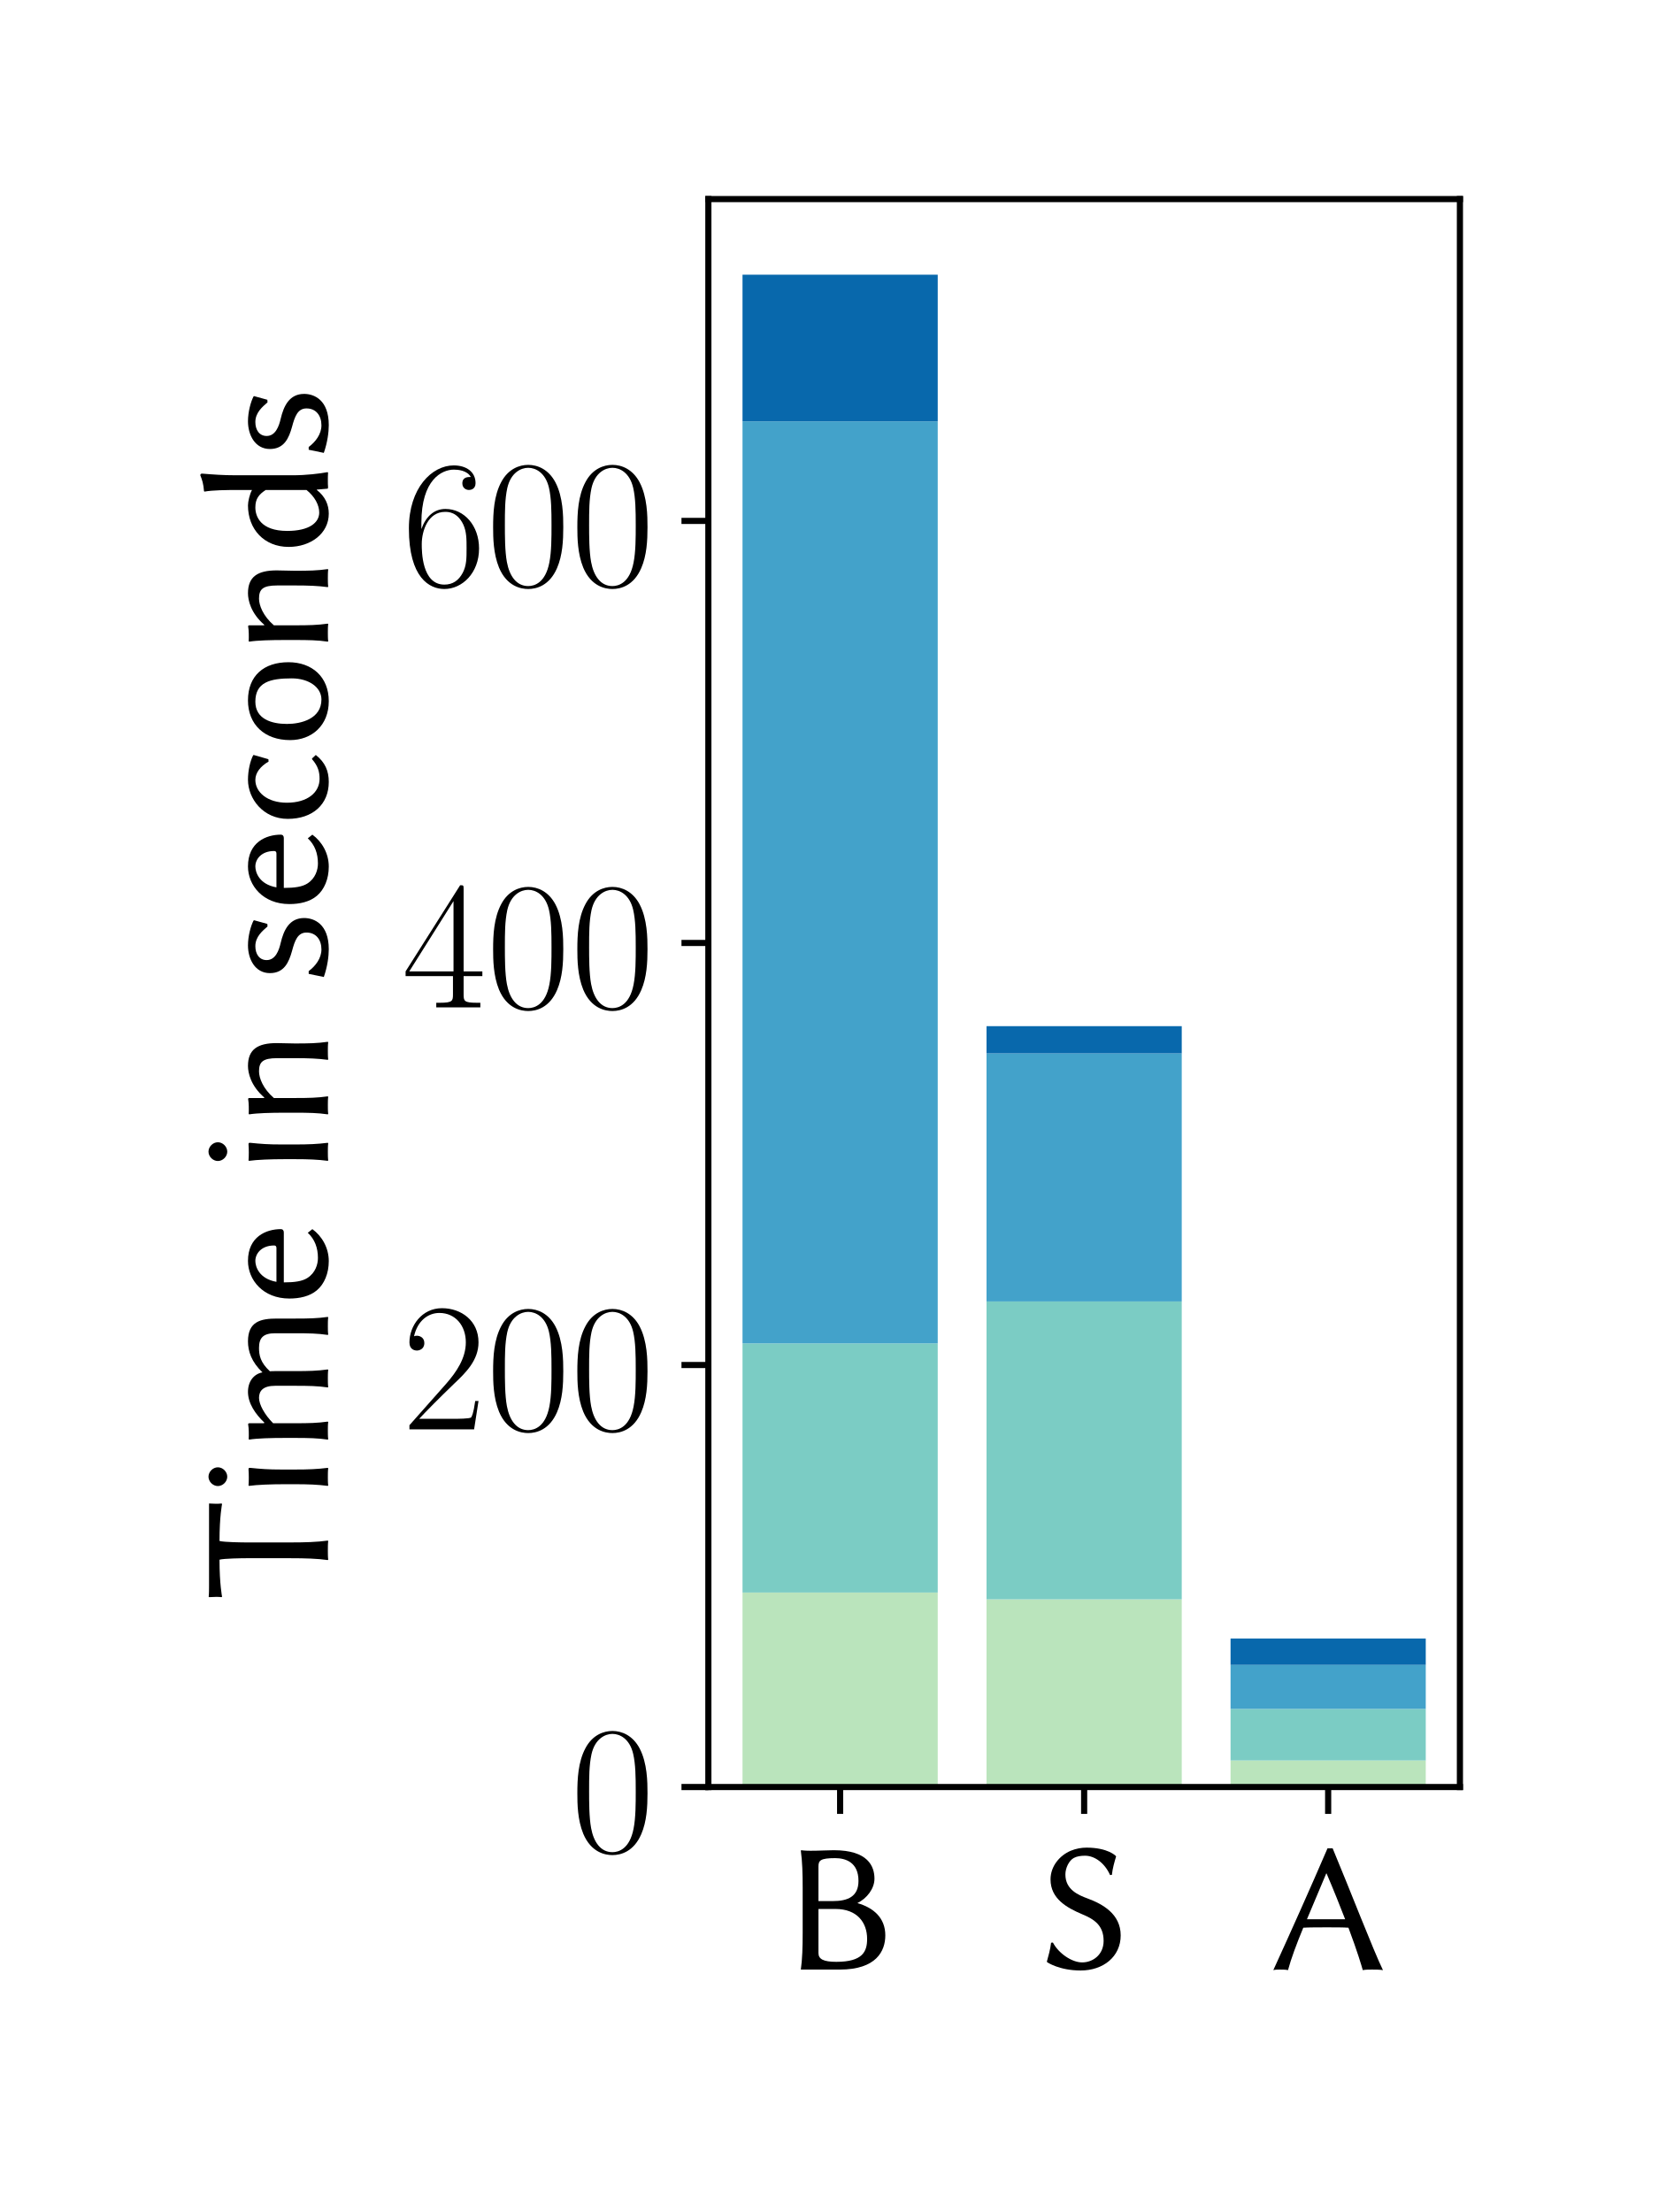
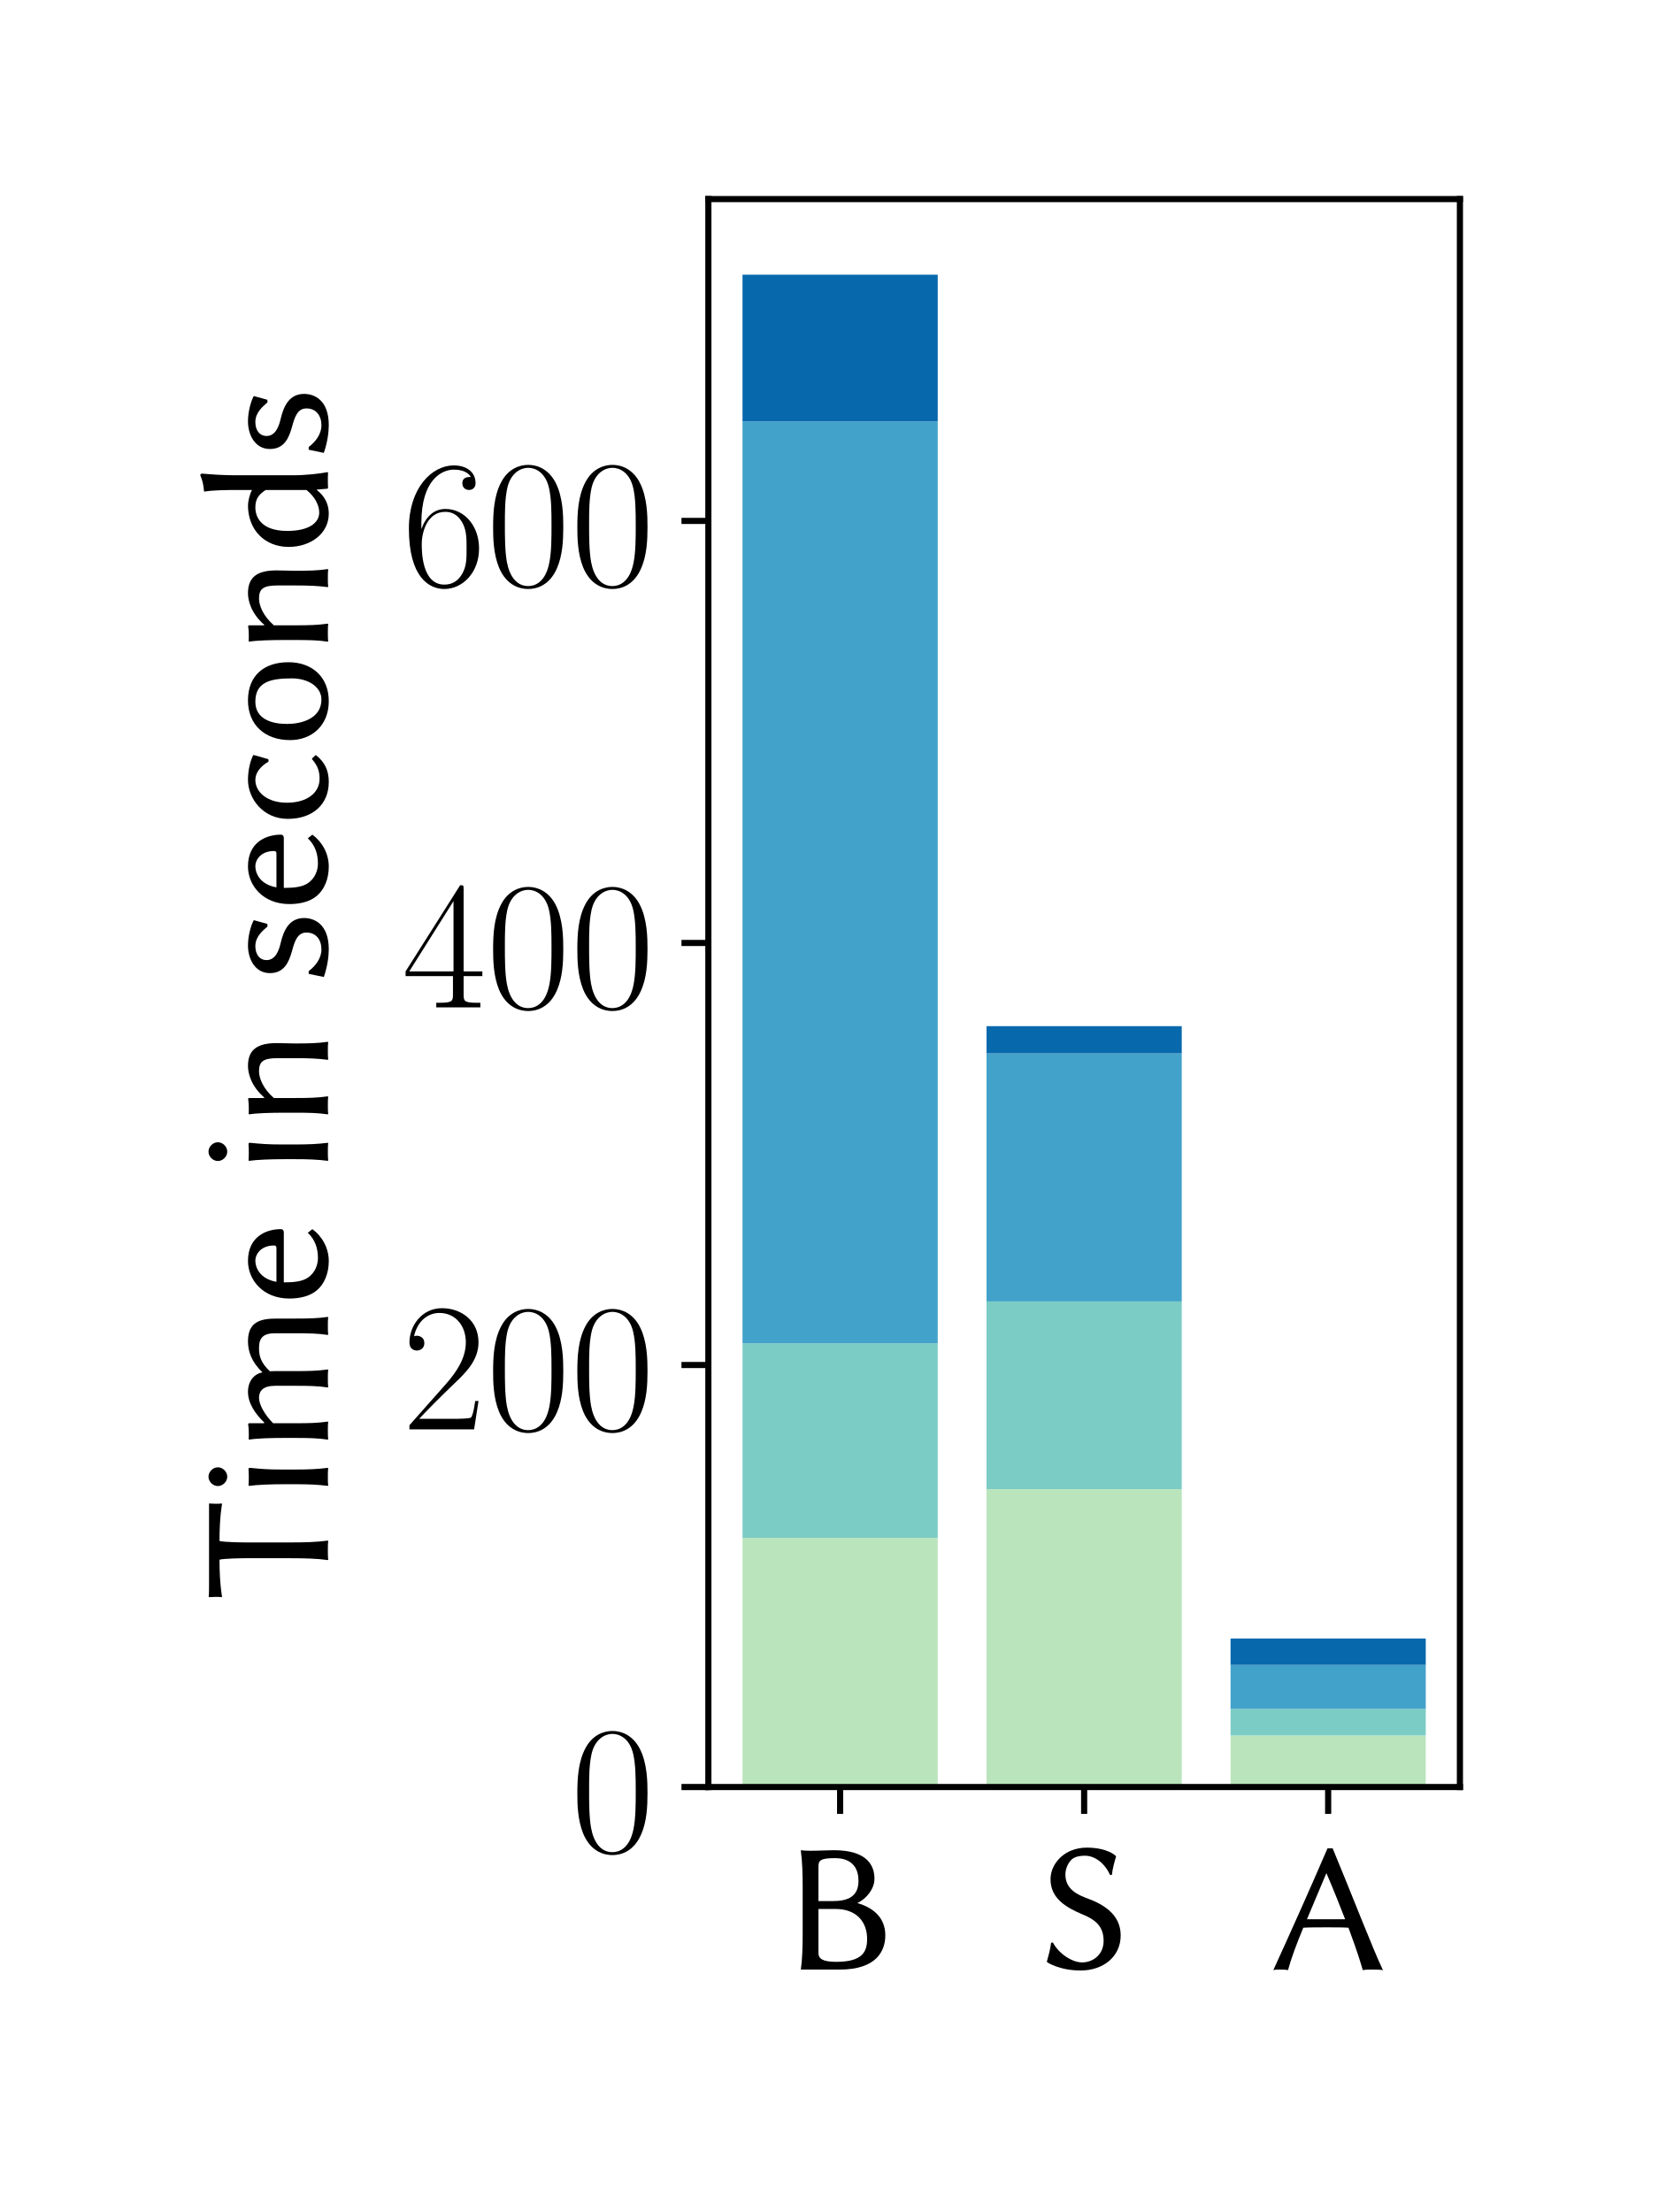
<svg xmlns="http://www.w3.org/2000/svg" xmlns:xlink="http://www.w3.org/1999/xlink" width="216pt" height="288pt" viewBox="0 0 216 288" version="1.1">
  <defs>
    <style type="text/css">*{stroke-linejoin: round; stroke-linecap: butt}</style>
  </defs>
  <g id="figure_1">
    <g id="patch_1">
      <path d="M 0 288  L 216 288  L 216 0  L 0 0  z " style="fill: #ffffff" />
    </g>
    <g id="axes_1">
      <g id="patch_2">
        <path d="M 92.227 232.67  L 190.08 232.67  L 190.08 25.92  L 92.227 25.92  z " style="fill: #ffffff" />
      </g>
      <g id="patch_3">
-         <path d="M 96.675 232.67  L 122.091 232.67  L 122.091 207.346  L 96.675 207.346  z " clip-path="url(#p65f0b84472)" style="fill: #bae4bc" />
+         <path d="M 96.675 232.67  L 122.091 232.67  L 122.091 200.233  L 96.675 200.233  z " clip-path="url(#p49f5ced54d)" style="fill: #bae4bc" />
      </g>
      <g id="patch_4">
-         <path d="M 128.445 232.67  L 153.862 232.67  L 153.862 208.232  L 128.445 208.232  z " clip-path="url(#p65f0b84472)" style="fill: #bae4bc" />
+         <path d="M 128.445 232.67  L 153.862 232.67  L 153.862 193.886  L 128.445 193.886  z " clip-path="url(#p49f5ced54d)" style="fill: #bae4bc" />
      </g>
      <g id="patch_5">
-         <path d="M 160.216 232.67  L 185.632 232.67  L 185.632 229.209  L 160.216 229.209  z " clip-path="url(#p65f0b84472)" style="fill: #bae4bc" />
+         <path d="M 160.216 232.67  L 185.632 232.67  L 185.632 225.959  L 160.216 225.959  z " clip-path="url(#p49f5ced54d)" style="fill: #bae4bc" />
      </g>
      <g id="patch_6">
-         <path d="M 96.675 207.346  L 122.091 207.346  L 122.091 174.908  L 96.675 174.908  z " clip-path="url(#p65f0b84472)" style="fill: #7bccc4" />
+         <path d="M 96.675 200.233  L 122.091 200.233  L 122.091 174.908  L 96.675 174.908  z " clip-path="url(#p49f5ced54d)" style="fill: #7bccc4" />
      </g>
      <g id="patch_7">
-         <path d="M 128.445 208.232  L 153.862 208.232  L 153.862 169.448  L 128.445 169.448  z " clip-path="url(#p65f0b84472)" style="fill: #7bccc4" />
+         <path d="M 128.445 193.886  L 153.862 193.886  L 153.862 169.448  L 128.445 169.448  z " clip-path="url(#p49f5ced54d)" style="fill: #7bccc4" />
      </g>
      <g id="patch_8">
-         <path d="M 160.216 229.209  L 185.632 229.209  L 185.632 222.498  L 160.216 222.498  z " clip-path="url(#p65f0b84472)" style="fill: #7bccc4" />
+         <path d="M 160.216 225.959  L 185.632 225.959  L 185.632 222.498  L 160.216 222.498  z " clip-path="url(#p49f5ced54d)" style="fill: #7bccc4" />
      </g>
      <g id="patch_9">
-         <path d="M 96.675 174.908  L 122.091 174.908  L 122.091 54.865  L 96.675 54.865  z " clip-path="url(#p65f0b84472)" style="fill: #43a2ca" />
+         <path d="M 96.675 174.908  L 122.091 174.908  L 122.091 54.865  L 96.675 54.865  z " clip-path="url(#p49f5ced54d)" style="fill: #43a2ca" />
      </g>
      <g id="patch_10">
-         <path d="M 128.445 169.448  L 153.862 169.448  L 153.862 137.15  L 128.445 137.15  z " clip-path="url(#p65f0b84472)" style="fill: #43a2ca" />
+         <path d="M 128.445 169.448  L 153.862 169.448  L 153.862 137.15  L 128.445 137.15  z " clip-path="url(#p49f5ced54d)" style="fill: #43a2ca" />
      </g>
      <g id="patch_11">
-         <path d="M 160.216 222.498  L 185.632 222.498  L 185.632 216.768  L 160.216 216.768  z " clip-path="url(#p65f0b84472)" style="fill: #43a2ca" />
+         <path d="M 160.216 222.498  L 185.632 222.498  L 185.632 216.768  L 160.216 216.768  z " clip-path="url(#p49f5ced54d)" style="fill: #43a2ca" />
      </g>
      <g id="patch_12">
-         <path d="M 96.675 54.865  L 122.091 54.865  L 122.091 35.765  L 96.675 35.765  z " clip-path="url(#p65f0b84472)" style="fill: #0868ac" />
+         <path d="M 96.675 54.865  L 122.091 54.865  L 122.091 35.765  L 96.675 35.765  z " clip-path="url(#p49f5ced54d)" style="fill: #0868ac" />
      </g>
      <g id="patch_13">
-         <path d="M 128.445 137.15  L 153.862 137.15  L 153.862 133.605  L 128.445 133.605  z " clip-path="url(#p65f0b84472)" style="fill: #0868ac" />
+         <path d="M 128.445 137.15  L 153.862 137.15  L 153.862 133.605  L 128.445 133.605  z " clip-path="url(#p49f5ced54d)" style="fill: #0868ac" />
      </g>
      <g id="patch_14">
-         <path d="M 160.216 216.768  L 185.632 216.768  L 185.632 213.33  L 160.216 213.33  z " clip-path="url(#p65f0b84472)" style="fill: #0868ac" />
+         <path d="M 160.216 216.768  L 185.632 216.768  L 185.632 213.33  L 160.216 213.33  z " clip-path="url(#p49f5ced54d)" style="fill: #0868ac" />
      </g>
      <g id="matplotlib.axis_1">
        <g id="xtick_1">
          <g id="line2d_1">
            <defs>
-               <path id="m3017b0d563" d="M 0 0  L 0 3.5  " style="stroke: #000000; stroke-width: 0.8" />
+               <path id="m78c6668e62" d="M 0 0  L 0 3.5  " style="stroke: #000000; stroke-width: 0.8" />
            </defs>
            <g>
-               <use xlink:href="#m3017b0d563" x="109.383" y="232.67" style="stroke: #000000; stroke-width: 0.8" />
+               <use xlink:href="#m78c6668e62" x="109.383" y="232.67" style="stroke: #000000; stroke-width: 0.8" />
            </g>
          </g>
          <g id="text_1">
            <g transform="translate(102.0188 256.4372) scale(0.24 -0.24)">
              <defs>
                <path id="LinBiolinumT-42" d="M 1216 3590  C 1216 3801 1280 3884 1798 3884  C 2157 3884 2611 3743 2611 3091  C 2611 2548 2246 2387 1715 2387  L 1216 2387  L 1216 3590  z M 1216 2112  L 1811 2112  C 2560 2112 2912 1644 2912 1069  C 2912 628 2758 270 1837 270  C 1389 270 1216 366 1216 576  L 1216 2112  z M 941 4141  C 723 4141 614 4160 614 4160  L 602 4141  C 653 3775 666 3338 666 2857  L 666 1284  C 666 803 653 346 602 0  L 608 0  C 608 0 717 0 941 0  C 1338 0 1389 0 1958 0  C 3232 0 3546 645 3546 1193  C 3546 1806 3130 2158 2573 2317  C 2899 2477 3168 2816 3168 3168  C 3168 3597 2944 4160 1754 4160  C 1530 4160 1261 4141 941 4141  z " transform="scale(0.015625)" />
              </defs>
              <use xlink:href="#LinBiolinumT-42" transform="scale(0.996264)" />
            </g>
          </g>
        </g>
        <g id="xtick_2">
          <g id="line2d_2">
            <g>
-               <use xlink:href="#m3017b0d563" x="141.154" y="232.67" style="stroke: #000000; stroke-width: 0.8" />
+               <use xlink:href="#m78c6668e62" x="141.154" y="232.67" style="stroke: #000000; stroke-width: 0.8" />
            </g>
          </g>
          <g id="text_2">
            <g transform="translate(135.1042 256.4372) scale(0.24 -0.24)">
              <defs>
                <path id="LinBiolinumT-53" d="M 1549 250  C 1190 250 730 564 531 942  L 467 935  C 442 704 371 468 320 276  L 333 256  C 333 256 749 -32 1498 -32  C 2285 -32 2893 449 2893 1192  C 2893 1936 2266 2282 1747 2475  C 1421 2596 966 2782 966 3314  C 966 3545 1094 3801 1261 3891  C 1370 3949 1504 3968 1651 3968  C 2003 3968 2349 3692 2522 3295  L 2586 3301  C 2611 3532 2675 3750 2733 3942  L 2720 3962  C 2720 3962 2451 4250 1702 4250  C 1530 4250 1338 4218 1152 4141  C 774 3981 448 3609 448 3142  C 448 2468 1018 2154 1549 1929  C 1965 1756 2298 1545 2298 1000  C 2298 519 1926 250 1549 250  z " transform="scale(0.015625)" />
              </defs>
              <use xlink:href="#LinBiolinumT-53" transform="scale(0.996264)" />
            </g>
          </g>
        </g>
        <g id="xtick_3">
          <g id="line2d_3">
            <g>
-               <use xlink:href="#m3017b0d563" x="172.924" y="232.67" style="stroke: #000000; stroke-width: 0.8" />
+               <use xlink:href="#m78c6668e62" x="172.924" y="232.67" style="stroke: #000000; stroke-width: 0.8" />
            </g>
          </g>
          <g id="text_3">
            <g transform="translate(165.4042 256.4372) scale(0.24 -0.24)">
              <defs>
                <path id="LinBiolinumT-41" d="M 2605 1754  C 2394 1754 2131 1754 1939 1754  C 1754 1754 1414 1754 1274 1754  L 1946 3349  L 1958 3349  C 2221 2733 2432 2202 2605 1754  z M 1146 1459  C 1306 1472 1754 1472 1971 1472  C 2214 1472 2566 1472 2720 1459  C 3034 621 3181 122 3219 -19  C 3328 0 3430 0 3539 0  C 3648 0 3814 0 3923 -19  C 3603 630 2758 2819 2170 4224  L 1990 4224  C 1376 2799 749 1399 102 -19  C 179 0 256 0 326 0  C 397 0 538 0 614 -19  C 717 371 915 902 1146 1459  z " transform="scale(0.015625)" />
              </defs>
              <use xlink:href="#LinBiolinumT-41" transform="scale(0.996264)" />
            </g>
          </g>
        </g>
      </g>
      <g id="matplotlib.axis_2">
        <g id="ytick_1">
          <g id="line2d_4">
            <defs>
-               <path id="m92b338f97a" d="M 0 0  L -3.5 0  " style="stroke: #000000; stroke-width: 0.8" />
+               <path id="mdbafa5ceaf" d="M 0 0  L -3.5 0  " style="stroke: #000000; stroke-width: 0.8" />
            </defs>
            <g>
-               <use xlink:href="#m92b338f97a" x="92.227" y="232.67" style="stroke: #000000; stroke-width: 0.8" />
+               <use xlink:href="#mdbafa5ceaf" x="92.227" y="232.67" style="stroke: #000000; stroke-width: 0.8" />
            </g>
          </g>
          <g id="text_4">
            <g transform="translate(74.26139 241.0536) scale(0.24 -0.24)">
              <defs>
                <path id="CMR17-30" d="M 2688 2025  C 2688 2416 2682 3080 2413 3591  C 2176 4039 1798 4198 1466 4198  C 1158 4198 768 4058 525 3597  C 269 3118 243 2524 243 2025  C 243 1661 250 1106 448 619  C 723 -39 1216 -128 1466 -128  C 1760 -128 2208 -7 2470 600  C 2662 1042 2688 1559 2688 2025  z M 1466 -26  C 1056 -26 813 325 723 812  C 653 1188 653 1738 653 2096  C 653 2588 653 2997 736 3387  C 858 3929 1216 4096 1466 4096  C 1728 4096 2067 3923 2189 3400  C 2272 3036 2278 2607 2278 2096  C 2278 1680 2278 1169 2202 792  C 2067 95 1690 -26 1466 -26  z " transform="scale(0.015625)" />
              </defs>
              <use xlink:href="#CMR17-30" transform="scale(0.996264)" />
            </g>
          </g>
        </g>
        <g id="ytick_2">
          <g id="line2d_5">
            <g>
-               <use xlink:href="#m92b338f97a" x="92.227" y="177.722" style="stroke: #000000; stroke-width: 0.8" />
+               <use xlink:href="#mdbafa5ceaf" x="92.227" y="177.722" style="stroke: #000000; stroke-width: 0.8" />
            </g>
          </g>
          <g id="text_5">
            <g transform="translate(52.32997 186.1053) scale(0.24 -0.24)">
              <defs>
                <path id="CMR17-32" d="M 2669 989  L 2554 989  C 2490 536 2438 459 2413 420  C 2381 369 1920 369 1830 369  L 602 369  C 832 619 1280 1072 1824 1597  C 2214 1967 2669 2402 2669 3035  C 2669 3790 2067 4224 1395 4224  C 691 4224 262 3604 262 3030  C 262 2780 448 2748 525 2748  C 589 2748 781 2787 781 3010  C 781 3207 614 3264 525 3264  C 486 3264 448 3258 422 3245  C 544 3790 915 4058 1306 4058  C 1862 4058 2227 3617 2227 3035  C 2227 2479 1901 2000 1536 1584  L 262 146  L 262 0  L 2515 0  L 2669 989  z " transform="scale(0.015625)" />
              </defs>
              <use xlink:href="#CMR17-32" transform="scale(0.996264)" />
              <use xlink:href="#CMR17-30" transform="translate(45.69048 0) scale(0.996264)" />
              <use xlink:href="#CMR17-30" transform="translate(91.38095 0) scale(0.996264)" />
            </g>
          </g>
        </g>
        <g id="ytick_3">
          <g id="line2d_6">
            <g>
-               <use xlink:href="#m92b338f97a" x="92.227" y="122.774" style="stroke: #000000; stroke-width: 0.8" />
+               <use xlink:href="#mdbafa5ceaf" x="92.227" y="122.774" style="stroke: #000000; stroke-width: 0.8" />
            </g>
          </g>
          <g id="text_6">
            <g transform="translate(52.32997 131.1571) scale(0.24 -0.24)">
              <defs>
                <path id="CMR17-34" d="M 2150 4122  C 2150 4256 2144 4256 2029 4256  L 128 1254  L 128 1088  L 1779 1088  L 1779 457  C 1779 224 1766 160 1318 160  L 1197 160  L 1197 0  C 1402 0 1747 0 1965 0  C 2182 0 2528 0 2733 0  L 2733 160  L 2611 160  C 2163 160 2150 224 2150 457  L 2150 1088  L 2803 1088  L 2803 1254  L 2150 1254  L 2150 4122  z M 1798 3703  L 1798 1254  L 256 1254  L 1798 3703  z " transform="scale(0.015625)" />
              </defs>
              <use xlink:href="#CMR17-34" transform="scale(0.996264)" />
              <use xlink:href="#CMR17-30" transform="translate(45.69048 0) scale(0.996264)" />
              <use xlink:href="#CMR17-30" transform="translate(91.38095 0) scale(0.996264)" />
            </g>
          </g>
        </g>
        <g id="ytick_4">
          <g id="line2d_7">
            <g>
-               <use xlink:href="#m92b338f97a" x="92.227" y="67.825" style="stroke: #000000; stroke-width: 0.8" />
+               <use xlink:href="#mdbafa5ceaf" x="92.227" y="67.825" style="stroke: #000000; stroke-width: 0.8" />
            </g>
          </g>
          <g id="text_7">
            <g transform="translate(52.32997 76.20883) scale(0.24 -0.24)">
              <defs>
                <path id="CMR17-36" d="M 678 2176  C 678 3690 1395 4032 1811 4032  C 1946 4032 2272 4009 2400 3776  C 2298 3776 2106 3776 2106 3553  C 2106 3381 2246 3323 2336 3323  C 2394 3323 2566 3348 2566 3560  C 2566 3954 2246 4179 1805 4179  C 1043 4179 243 3390 243 1984  C 243 253 966 -128 1478 -128  C 2099 -128 2688 427 2688 1283  C 2688 2081 2170 2662 1517 2662  C 1126 2662 838 2407 678 1960  L 678 2176  z M 1478 25  C 691 25 691 1200 691 1436  C 691 1896 909 2560 1504 2560  C 1613 2560 1926 2560 2138 2120  C 2253 1870 2253 1609 2253 1289  C 2253 944 2253 690 2118 434  C 1978 171 1773 25 1478 25  z " transform="scale(0.015625)" />
              </defs>
              <use xlink:href="#CMR17-36" transform="scale(0.996264)" />
              <use xlink:href="#CMR17-30" transform="translate(45.69048 0) scale(0.996264)" />
              <use xlink:href="#CMR17-30" transform="translate(91.38095 0) scale(0.996264)" />
            </g>
          </g>
        </g>
        <g id="text_8">
          <g transform="translate(42.68713 208.3067) rotate(-90) scale(0.24 -0.24)">
            <defs>
              <path id="LinBiolinumT-54" d="M 1453 2854  L 1453 1286  C 1453 806 1440 351 1389 6  L 1402 -13  C 1478 0 1651 0 1728 0  C 1805 0 1978 0 2054 -13  L 2067 6  C 2016 371 2003 806 2003 1286  L 2003 2854  C 2003 2963 2010 3622 2054 3776  C 2912 3776 3347 3686 3347 3686  L 3360 3712  C 3347 3809 3347 3958 3360 4141  L 3347 4141  C 3245 4141 3098 4141 2963 4141  L 493 4141  C 358 4141 211 4141 109 4154  L 96 4135  C 109 3955 109 3808 96 3712  L 109 3686  C 109 3686 544 3776 1402 3776  C 1446 3622 1453 2963 1453 2854  z " transform="scale(0.015625)" />
              <path id="LinBiolinumT-69" d="M 512 3833  C 512 3660 666 3506 838 3506  C 1011 3506 1165 3660 1165 3833  C 1165 4006 1011 4160 838 4160  C 666 4160 512 4006 512 3833  z M 576 1506  L 576 1155  C 576 676 563 351 518 6  L 531 -13  C 608 0 755 0 832 0  C 909 0 1056 0 1133 -13  L 1146 6  C 1101 370 1088 670 1088 1155  L 1088 1609  C 1088 2088 1107 2318 1146 2707  C 1146 2759 1139 2765 1088 2765  C 941 2752 666 2752 531 2765  L 518 2745  C 557 2471 576 1985 576 1506  z " transform="scale(0.015625)" />
              <path id="LinBiolinumT-6d" d="M 1037 2231  L 1037 2717  C 1037 2765 1030 2778 998 2778  C 858 2752 627 2752 480 2759  L 467 2739  C 512 2466 525 1981 525 1503  L 525 1152  C 525 675 518 350 467 6  L 480 -13  C 557 0 704 0 781 0  C 858 0 1005 0 1082 -13  L 1094 6  C 1043 366 1037 662 1037 1142  L 1037 1907  C 1338 2209 1696 2399 1920 2399  C 2163 2399 2342 2260 2342 1837  L 2342 1142  C 2342 668 2336 347 2285 6  L 2298 -13  C 2374 0 2522 0 2598 0  C 2675 0 2822 0 2899 -13  L 2912 6  C 2861 366 2854 662 2854 1142  L 2854 1780  C 2854 1868 2854 1944 2848 2020  C 3155 2355 3411 2399 3661 2399  C 4006 2399 4173 2260 4173 1837  L 4173 1142  C 4173 668 4166 347 4115 6  L 4128 -13  C 4205 0 4352 0 4429 0  C 4506 0 4653 0 4730 -13  L 4742 6  C 4691 367 4685 664 4685 1144  L 4685 1778  C 4685 2341 4582 2784 3891 2784  C 3546 2784 3174 2662 2810 2279  C 2752 2586 2490 2784 2131 2784  C 1734 2784 1357 2529 1056 2210  L 1037 2231  z " transform="scale(0.015625)" />
              <path id="LinBiolinumT-65" d="M 800 1792  C 909 2399 1331 2527 1530 2527  C 1786 2527 2067 2311 2067 1874  C 2067 1821 2042 1792 1978 1792  L 800 1792  z M 2509 700  C 2285 456 1984 346 1632 346  C 1414 346 1114 431 934 715  C 819 895 781 1160 781 1535  L 2522 1535  C 2592 1535 2637 1572 2637 1638  C 2637 2147 2374 2784 1530 2784  C 870 2784 218 2263 218 1341  C 218 984 294 633 506 382  C 723 124 1094 -32 1523 -32  C 1984 -32 2394 205 2637 540  L 2509 700  z " transform="scale(0.015625)" />
              <path id="LinBiolinumT-6e" d="M 2944 1144  C 2944 1348 2957 1581 2957 1784  C 2957 2442 2739 2784 2163 2784  C 1920 2784 1466 2688 1056 2210  L 1043 2231  L 1043 2717  C 1043 2765 1037 2778 1005 2778  C 864 2752 634 2752 486 2759  L 474 2739  C 518 2466 531 1981 531 1503  L 531 1152  C 531 675 525 350 474 6  L 486 -13  C 563 0 710 0 787 0  C 864 0 1011 0 1088 -13  L 1101 6  C 1050 366 1043 662 1043 1142  L 1043 1881  C 1370 2260 1741 2399 1971 2399  C 2298 2399 2432 2273 2432 1761  L 2432 1142  C 2432 668 2419 347 2374 6  L 2387 -13  C 2464 0 2611 0 2688 0  C 2765 0 2912 0 2989 -13  L 3002 6  C 2950 367 2944 664 2944 1144  z " transform="scale(0.015625)" />
              <path id="LinBiolinumT-73" d="M 320 668  L 211 141  C 576 13 934 -32 1178 -32  C 2061 -32 2266 481 2266 826  C 2266 1338 1850 1539 1395 1645  C 1152 1701 800 1820 800 2133  C 800 2389 1011 2527 1286 2527  C 1619 2527 1824 2271 1971 2103  L 2061 2109  L 2189 2572  L 2176 2591  C 1990 2687 1638 2784 1312 2784  C 838 2784 346 2539 346 2020  C 346 1520 730 1357 1114 1250  C 1485 1151 1760 1050 1760 744  C 1760 412 1510 224 1171 224  C 864 224 595 428 416 668  L 320 668  z " transform="scale(0.015625)" />
              <path id="LinBiolinumT-63" d="M 1600 2527  C 1850 2527 2074 2352 2240 2066  L 2323 2073  L 2470 2585  L 2458 2604  C 2259 2707 1926 2784 1606 2784  C 941 2784 243 2250 243 1398  C 243 526 749 -32 1530 -32  C 1914 -32 2214 95 2470 420  L 2349 551  L 2323 551  C 2080 339 1875 289 1638 289  C 1171 289 806 700 806 1429  C 806 2116 1178 2527 1600 2527  z " transform="scale(0.015625)" />
              <path id="LinBiolinumT-6f" d="M 243 1316  C 243 563 749 -32 1600 -32  C 2445 -32 2957 551 2957 1373  C 2957 2226 2490 2784 1626 2784  C 787 2784 243 2207 243 1316  z M 1581 2527  C 2259 2527 2394 2015 2394 1260  C 2394 668 2086 224 1658 224  C 979 224 806 942 806 1423  C 806 1966 979 2527 1581 2527  z " transform="scale(0.015625)" />
              <path id="LinBiolinumT-64" d="M 2310 744  C 2080 457 1786 301 1523 301  C 1178 301 883 638 883 1417  C 883 2352 1395 2527 1702 2527  C 2003 2527 2157 2402 2310 2165  L 2310 744  z M 2310 384  L 2323 384  L 2355 12  C 2355 -1 2374 -7 2413 -7  C 2496 0 2541 0 2637 0  C 2714 0 2835 0 2918 -7  L 2931 12  C 2880 285 2822 754 2822 1230  L 2822 3187  C 2822 3656 2848 3986 2880 4381  C 2880 4425 2861 4445 2822 4445  C 2662 4381 2528 4336 2266 4316  L 2253 4297  C 2304 4021 2310 3547 2310 3060  L 2310 2643  C 2163 2726 1901 2784 1773 2784  C 941 2784 326 2219 326 1366  C 326 595 794 -32 1485 -32  C 1792 -32 2080 89 2310 384  z " transform="scale(0.015625)" />
            </defs>
            <use xlink:href="#LinBiolinumT-54" transform="scale(0.996264)" />
            <use xlink:href="#LinBiolinumT-69" transform="translate(53.79824 0) scale(0.996264)" />
            <use xlink:href="#LinBiolinumT-6d" transform="translate(79.70112 0) scale(0.996264)" />
            <use xlink:href="#LinBiolinumT-65" transform="translate(160.0996 0) scale(0.996264)" />
            <use xlink:href="#LinBiolinumT-69" transform="translate(230.137 0) scale(0.996264)" />
            <use xlink:href="#LinBiolinumT-6e" transform="translate(256.0399 0) scale(0.996264)" />
            <use xlink:href="#LinBiolinumT-73" transform="translate(334.6451 0) scale(0.996264)" />
            <use xlink:href="#LinBiolinumT-65" transform="translate(374.0971 0) scale(0.996264)" />
            <use xlink:href="#LinBiolinumT-63" transform="translate(419.9253 0) scale(0.996264)" />
            <use xlink:href="#LinBiolinumT-6f" transform="translate(462.665 0) scale(0.996264)" />
            <use xlink:href="#LinBiolinumT-6e" transform="translate(512.4782 0) scale(0.996264)" />
            <use xlink:href="#LinBiolinumT-64" transform="translate(566.1767 0) scale(0.996264)" />
            <use xlink:href="#LinBiolinumT-73" transform="translate(618.9787 0) scale(0.996264)" />
          </g>
        </g>
      </g>
      <g id="patch_15">
        <path d="M 92.227 232.67  L 92.227 25.92  " style="fill: none; stroke: #000000; stroke-width: 0.8; stroke-linejoin: miter; stroke-linecap: square" />
      </g>
      <g id="patch_16">
        <path d="M 190.08 232.67  L 190.08 25.92  " style="fill: none; stroke: #000000; stroke-width: 0.8; stroke-linejoin: miter; stroke-linecap: square" />
      </g>
      <g id="patch_17">
        <path d="M 92.227 232.67  L 190.08 232.67  " style="fill: none; stroke: #000000; stroke-width: 0.8; stroke-linejoin: miter; stroke-linecap: square" />
      </g>
      <g id="patch_18">
        <path d="M 92.227 25.92  L 190.08 25.92  " style="fill: none; stroke: #000000; stroke-width: 0.8; stroke-linejoin: miter; stroke-linecap: square" />
      </g>
    </g>
  </g>
  <defs>
-     <clipPath id="p65f0b84472">
+     <clipPath id="p49f5ced54d">
      <rect x="92.227" y="25.92" width="97.853" height="206.75" />
    </clipPath>
  </defs>
</svg>
